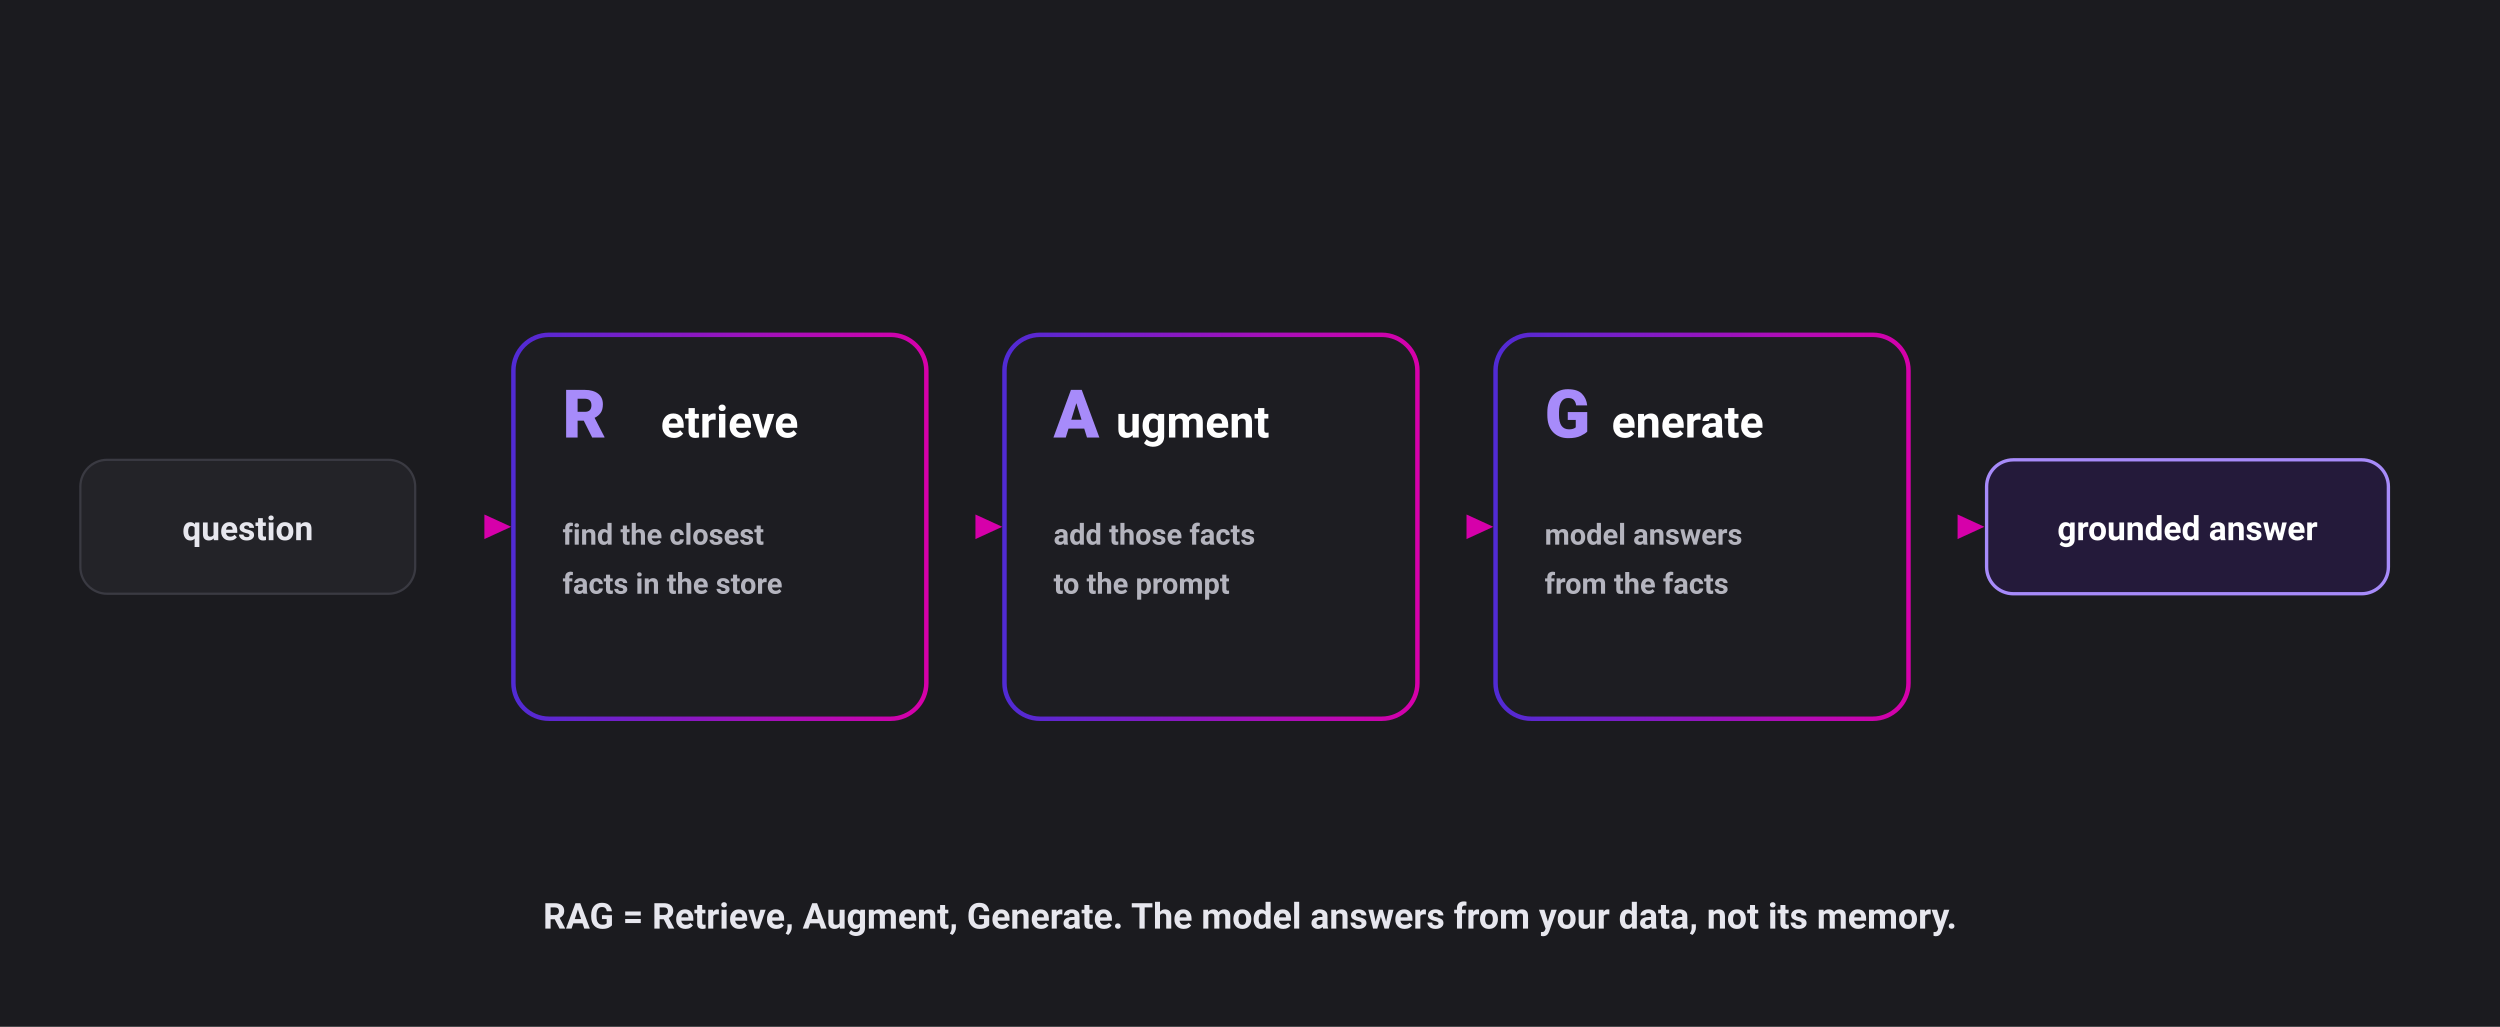
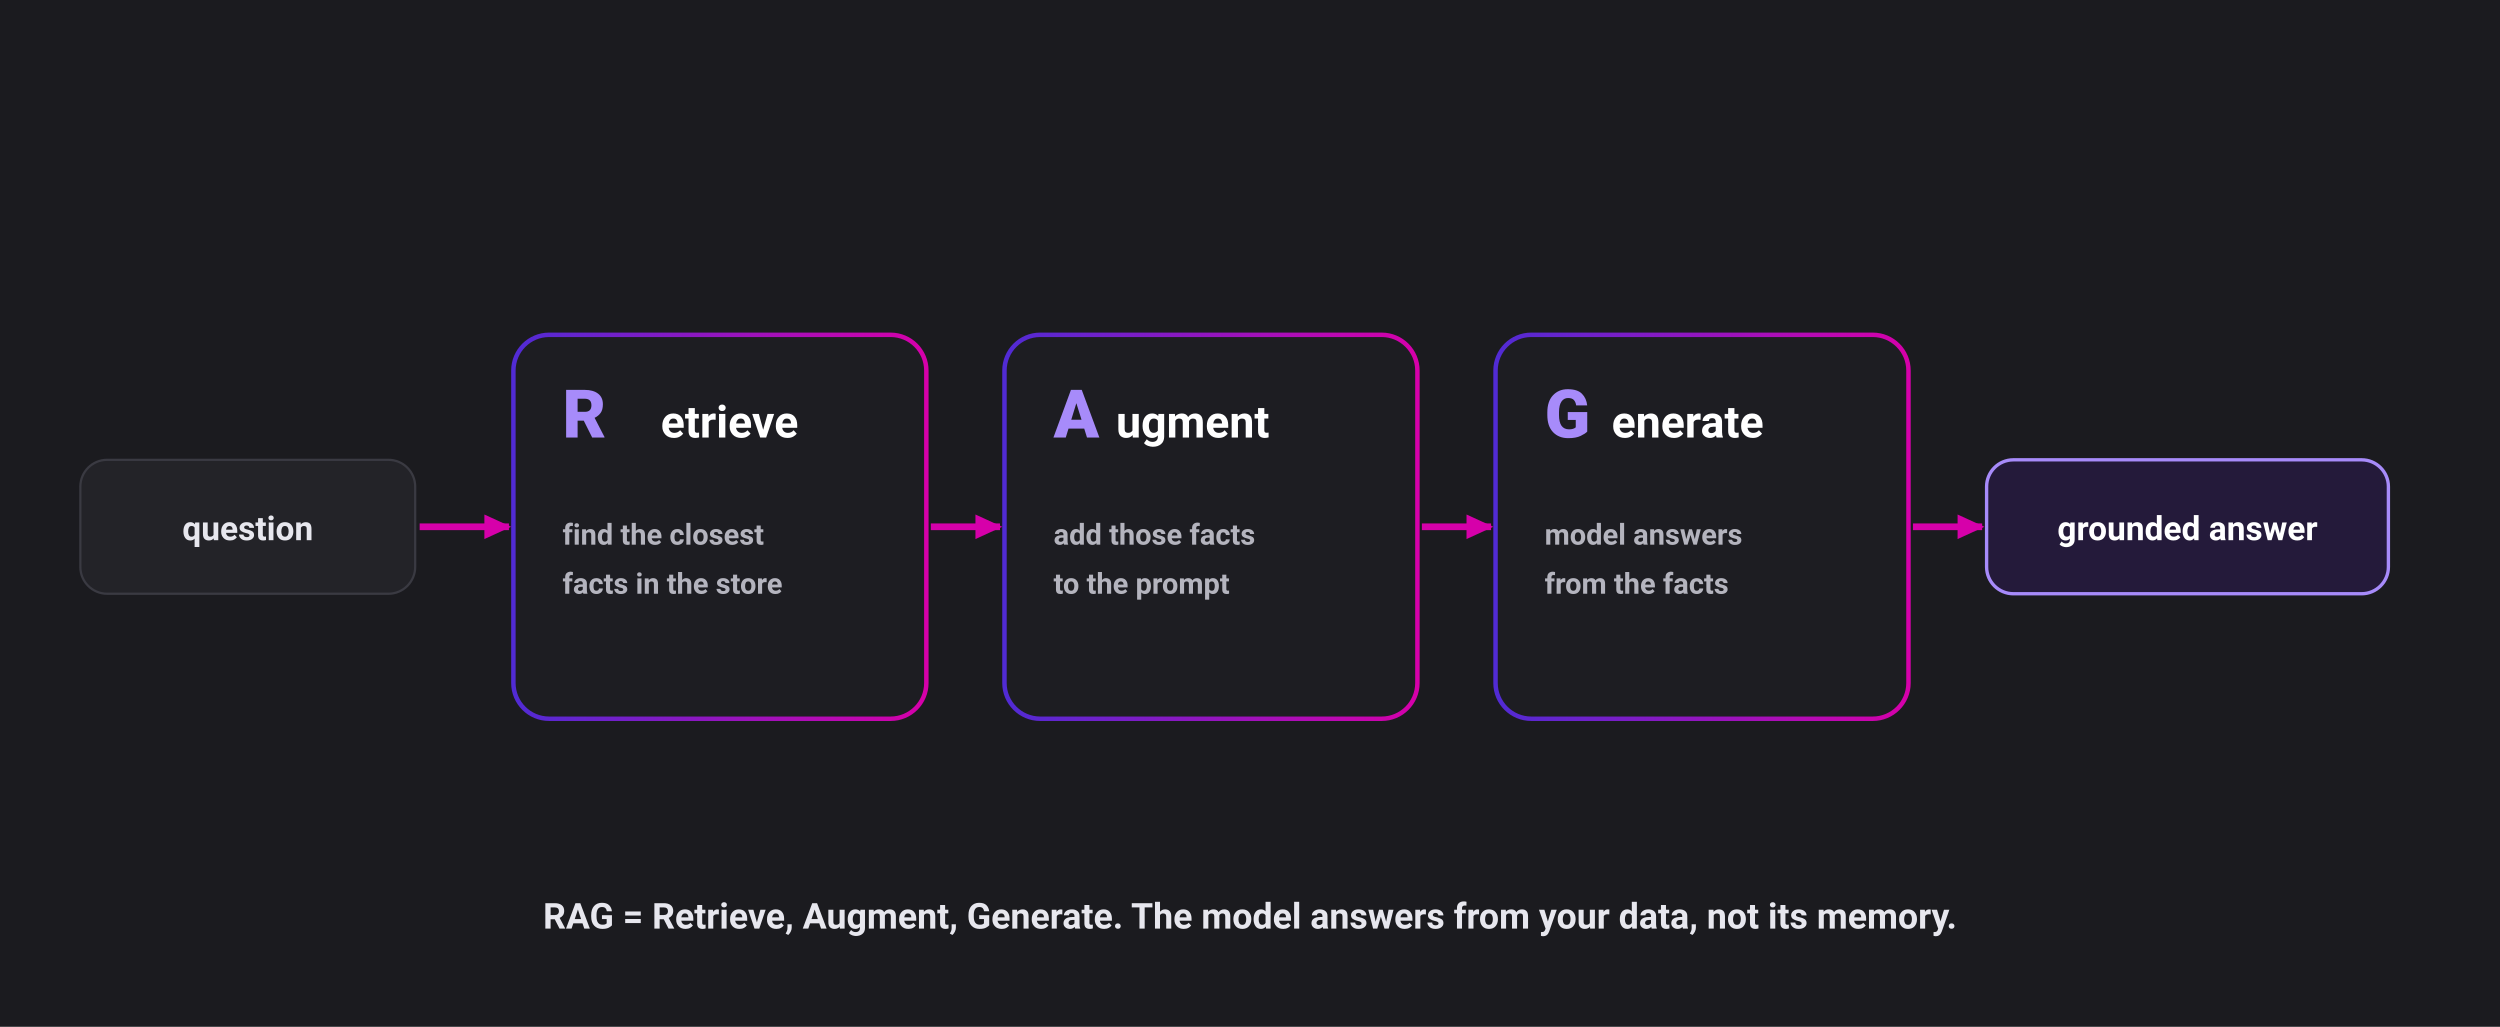
<svg xmlns="http://www.w3.org/2000/svg" viewBox="0 0 1120 460" width="1120" height="460" role="img" aria-label="RAG is a three-step flow: a question goes to Retrieve, then Augment, then Generate, producing a grounded answer.">
  <defs>
    <linearGradient id="grad" x1="0" y1="0" x2="1" y2="0">
      <stop offset="0" stop-color="#512bd4" />
      <stop offset="1" stop-color="#d600aa" />
    </linearGradient>
    <marker id="arrow" markerWidth="13" markerHeight="11" refX="11" refY="5.5" orient="auto" markerUnits="userSpaceOnUse">
      <path d="M0,0 L12,5.5 L0,11 Z" fill="#d600aa" />
    </marker>
  </defs>
  <rect width="1120" height="460" fill="#1b1b1f" />
  <g font-family="'Segoe UI', system-ui, -apple-system, Roboto, sans-serif">
    <rect x="36" y="206" width="150" height="60" rx="12" fill="#232328" stroke="#3a3a42" />
    <text x="111" y="242" text-anchor="middle" fill="#e7e7ee" font-size="15" font-weight="700">question</text>
    <rect x="230" y="150" width="185" height="172" rx="16" fill="#1d1d22" stroke="url(#grad)" stroke-width="2" />
    <text x="252" y="196" fill="#a78bfa" font-size="30" font-weight="800">R</text>
    <text x="296" y="196" fill="#ffffff" font-size="20" font-weight="700">etrieve</text>
    <text x="252" y="244" fill="#b4b4be" font-size="13" font-weight="600">find the closest</text>
    <text x="252" y="266" fill="#b4b4be" font-size="13" font-weight="600">facts in the store</text>
    <rect x="450" y="150" width="185" height="172" rx="16" fill="#1d1d22" stroke="url(#grad)" stroke-width="2" />
    <text x="472" y="196" fill="#a78bfa" font-size="30" font-weight="800">A</text>
    <text x="500" y="196" fill="#ffffff" font-size="20" font-weight="700">ugment</text>
    <text x="472" y="244" fill="#b4b4be" font-size="13" font-weight="600">add those facts</text>
    <text x="472" y="266" fill="#b4b4be" font-size="13" font-weight="600">to the prompt</text>
    <rect x="670" y="150" width="185" height="172" rx="16" fill="#1d1d22" stroke="url(#grad)" stroke-width="2" />
    <text x="692" y="196" fill="#a78bfa" font-size="30" font-weight="800">G</text>
    <text x="722" y="196" fill="#ffffff" font-size="20" font-weight="700">enerate</text>
    <text x="692" y="244" fill="#b4b4be" font-size="13" font-weight="600">model answers</text>
    <text x="692" y="266" fill="#b4b4be" font-size="13" font-weight="600">from the facts</text>
    <rect x="890" y="206" width="180" height="60" rx="12" fill="#241a3a" stroke="#a78bfa" stroke-width="1.5" />
    <text x="980" y="242" text-anchor="middle" fill="#ffffff" font-size="15" font-weight="700">grounded answer</text>
-     <line x1="188" y1="236" x2="228" y2="236" stroke="url(#grad)" stroke-width="2.5" marker-end="url(#arrow)" />
-     <line x1="417" y1="236" x2="448" y2="236" stroke="url(#grad)" stroke-width="2.5" marker-end="url(#arrow)" />
-     <line x1="637" y1="236" x2="668" y2="236" stroke="url(#grad)" stroke-width="2.5" marker-end="url(#arrow)" />
-     <line x1="857" y1="236" x2="888" y2="236" stroke="url(#grad)" stroke-width="2.5" marker-end="url(#arrow)" />
+     <line x1="188" y1="236" x2="228" y2="236" stroke="#d600aa" stroke-width="3" marker-end="url(#arrow)" />
+     <line x1="417" y1="236" x2="448" y2="236" stroke="#d600aa" stroke-width="3" marker-end="url(#arrow)" />
+     <line x1="637" y1="236" x2="668" y2="236" stroke="#d600aa" stroke-width="3" marker-end="url(#arrow)" />
+     <line x1="857" y1="236" x2="888" y2="236" stroke="#d600aa" stroke-width="3" marker-end="url(#arrow)" />
    <text x="560" y="416" text-anchor="middle" fill="#e7e7ee" font-size="16" font-weight="700">RAG = Retrieve, Augment, Generate. The model answers from your data, not its memory.</text>
  </g>
</svg>
